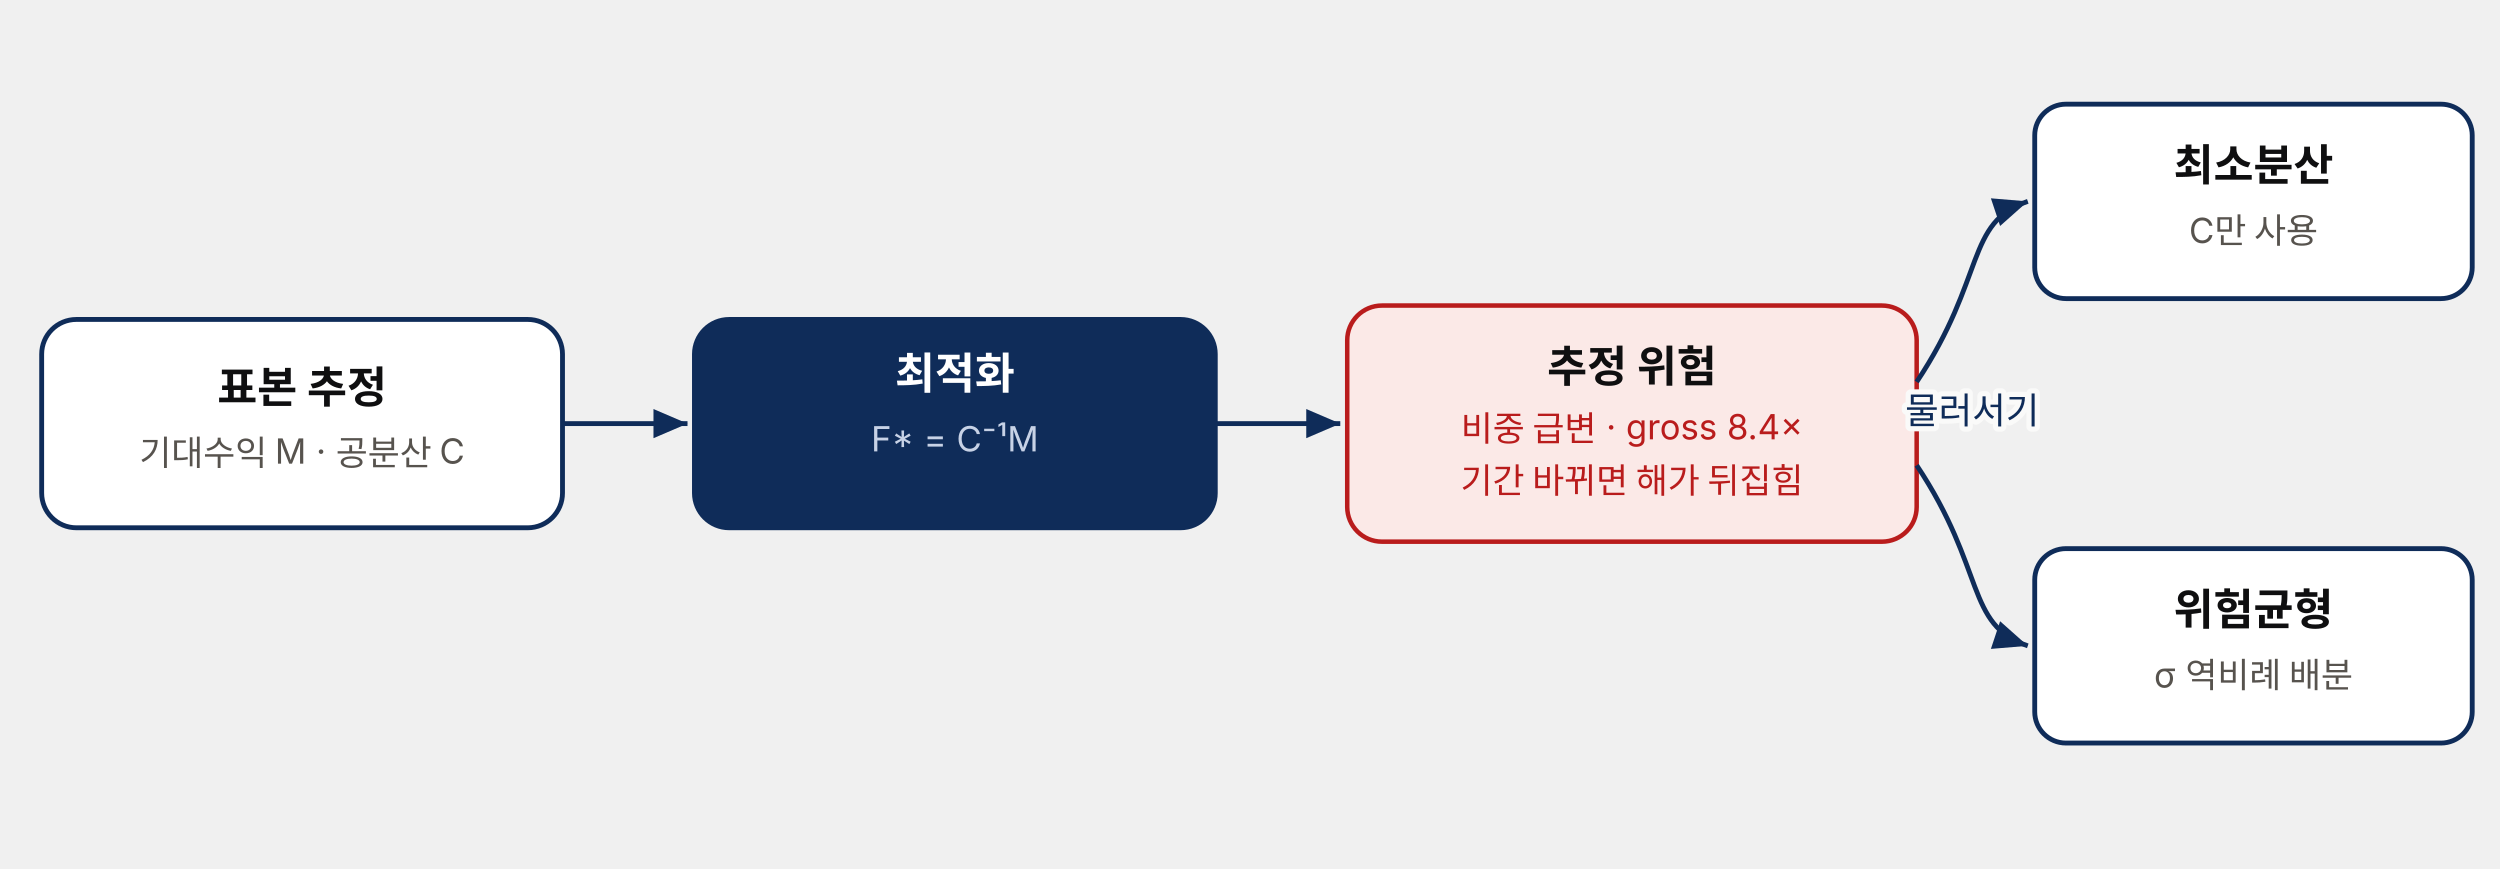
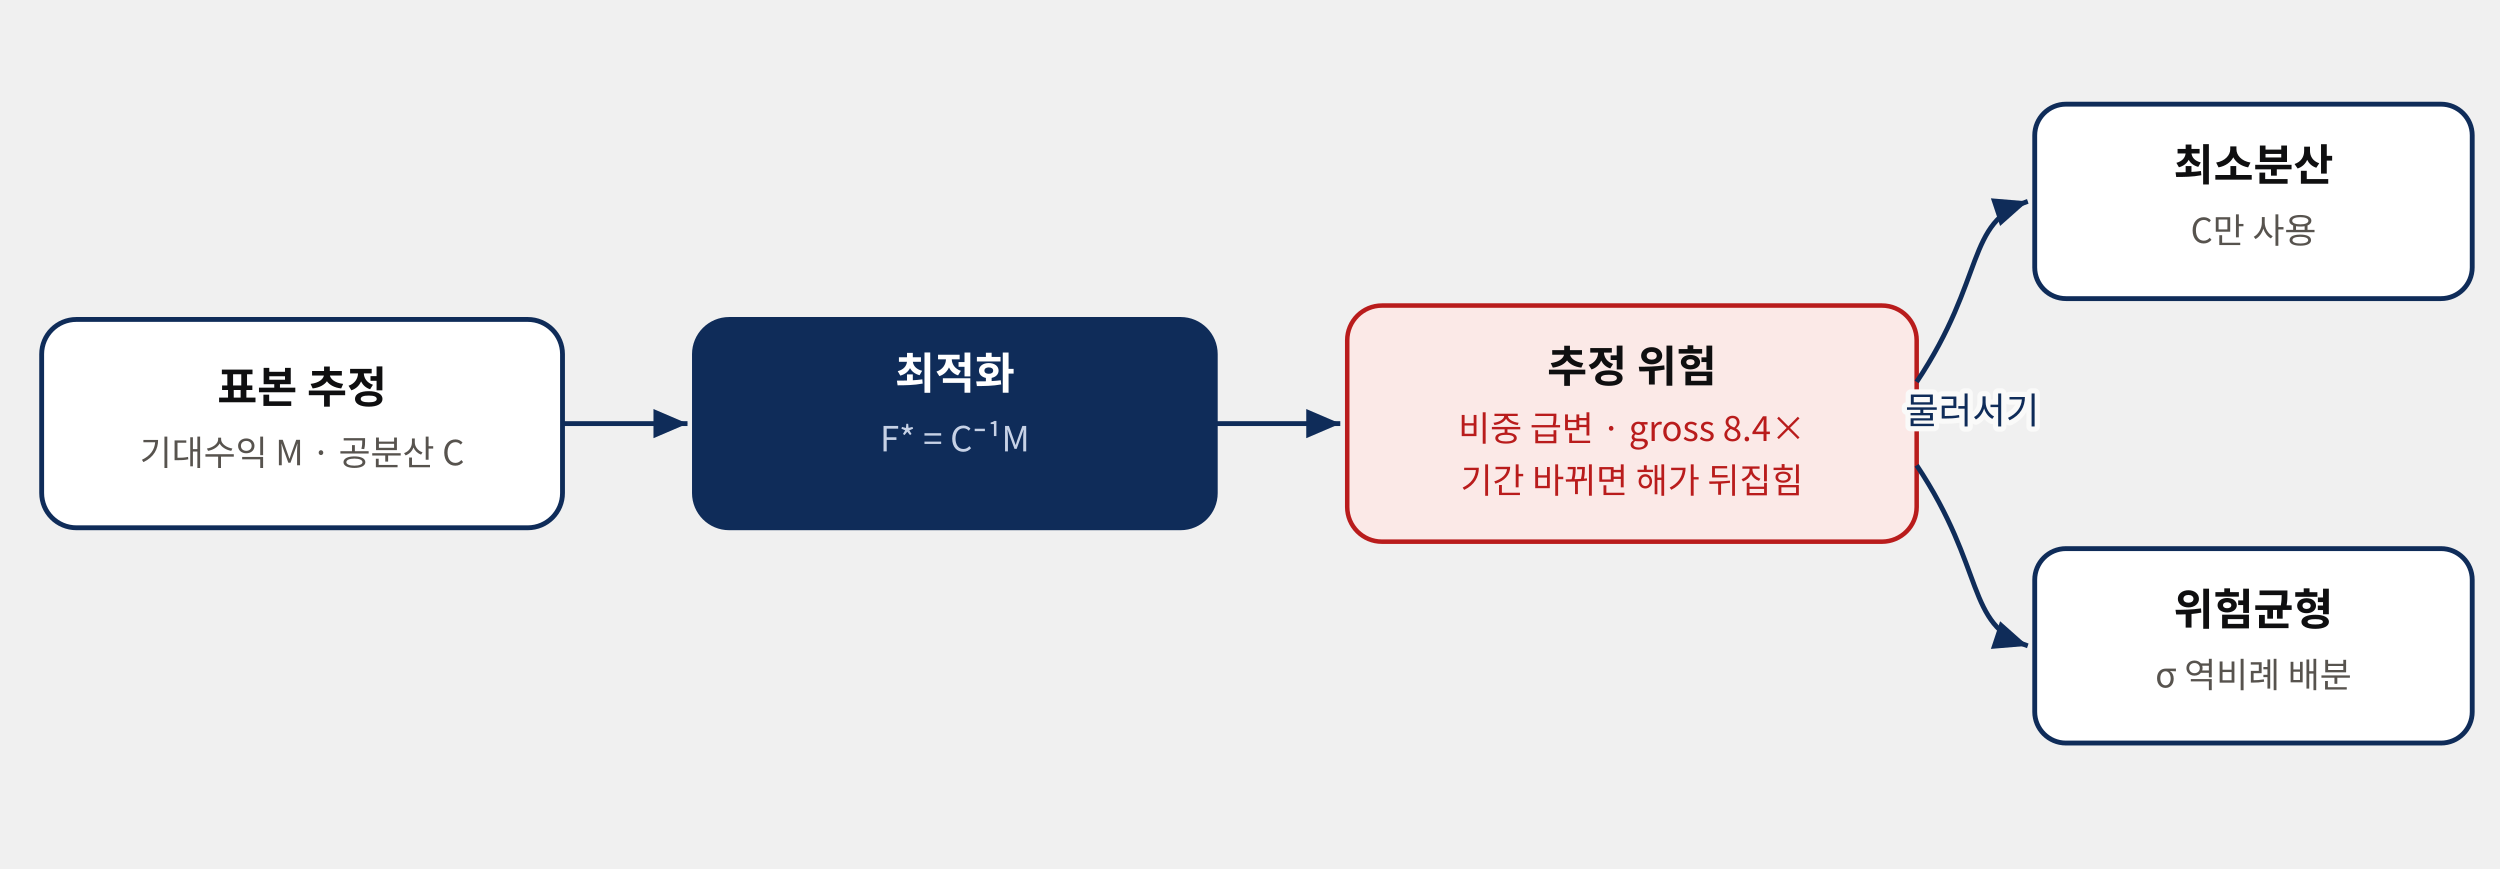
- <svg xmlns="http://www.w3.org/2000/svg" viewBox="0 0 720 250" font-family="Inter, Noto Sans KR, -apple-system, BlinkMacSystemFont, sans-serif" role="img">
+ <svg xmlns="http://www.w3.org/2000/svg" viewBox="0 0 720 250" font-family="Noto Sans CJK KR, Apple SD Gothic Neo, Malgun Gothic, Noto Sans KR, NanumGothic, Inter, system-ui, sans-serif" role="img">
  <defs>
    <marker id="ah4" markerWidth="9" markerHeight="9" refX="7" refY="3" orient="auto">
      <path d="M0,0 L7,3 L0,6 Z" fill="#0F2C59" />
    </marker>
    <style>
      .box{fill:#fff;stroke:#0F2C59;stroke-width:1.4}.key{fill:#0F2C59;stroke:#0F2C59}
      .warnbox{fill:#FBE9E7;stroke:#B91C1C;stroke-width:1.3}
      .t{fill:#0F0F10;font-size:12.5px;font-weight:600;text-anchor:middle}.tk{fill:#fff}
      .s{fill:#57534E;font-size:10px;text-anchor:middle}.sk{fill:#C7D2E6}.warn{fill:#B91C1C;font-size:10px;text-anchor:middle}
      .a{stroke:#0F2C59;stroke-width:1.4;fill:none;marker-end:url(#ah4)}
      .e{fill:#0F2C59;font-size:10.5px;text-anchor:middle;paint-order:stroke fill;stroke:#FAFAF9;stroke-width:3px;stroke-linejoin:round}
    </style>
  </defs>
  <rect class="box" x="12" y="92" width="150" height="60" rx="10" />
  <text class="t" x="87" y="116">표본 추정</text>
  <text class="s" x="87" y="134">기대수익 M · 공분산 C</text>
  <rect class="box key" x="200" y="92" width="150" height="60" rx="10" />
  <text class="t tk" x="275" y="112">최적화</text>
  <text class="s sk" x="275" y="130">F* = C⁻¹M</text>
  <rect class="warnbox" x="388" y="88" width="164" height="68" rx="10" />
  <text class="t" x="470" y="110" fill="#B91C1C">추정 위험</text>
  <text class="warn" x="470" y="127">비중 급변 · gross 8.4×</text>
  <text class="warn" x="470" y="142">기간 바뀌면 해가 뒤집힘</text>
  <path class="a" d="M162,122 H198" />
  <path class="a" d="M350,122 H386" />
  <rect class="box" x="586" y="30" width="126" height="56" rx="9" />
  <text class="t" x="649" y="52">최소분산</text>
  <text class="s" x="649" y="70">C만 사용</text>
  <rect class="box" x="586" y="158" width="126" height="56" rx="9" />
  <text class="t" x="649" y="180">위험균형</text>
  <text class="s" x="649" y="198">σ 역비례 배분</text>
  <path class="a" d="M552,110 C572,80 566,64 584,58" />
  <path class="a" d="M552,134 C572,164 566,180 584,186" />
  <text class="e" x="568" y="122">물러서기</text>
</svg>
